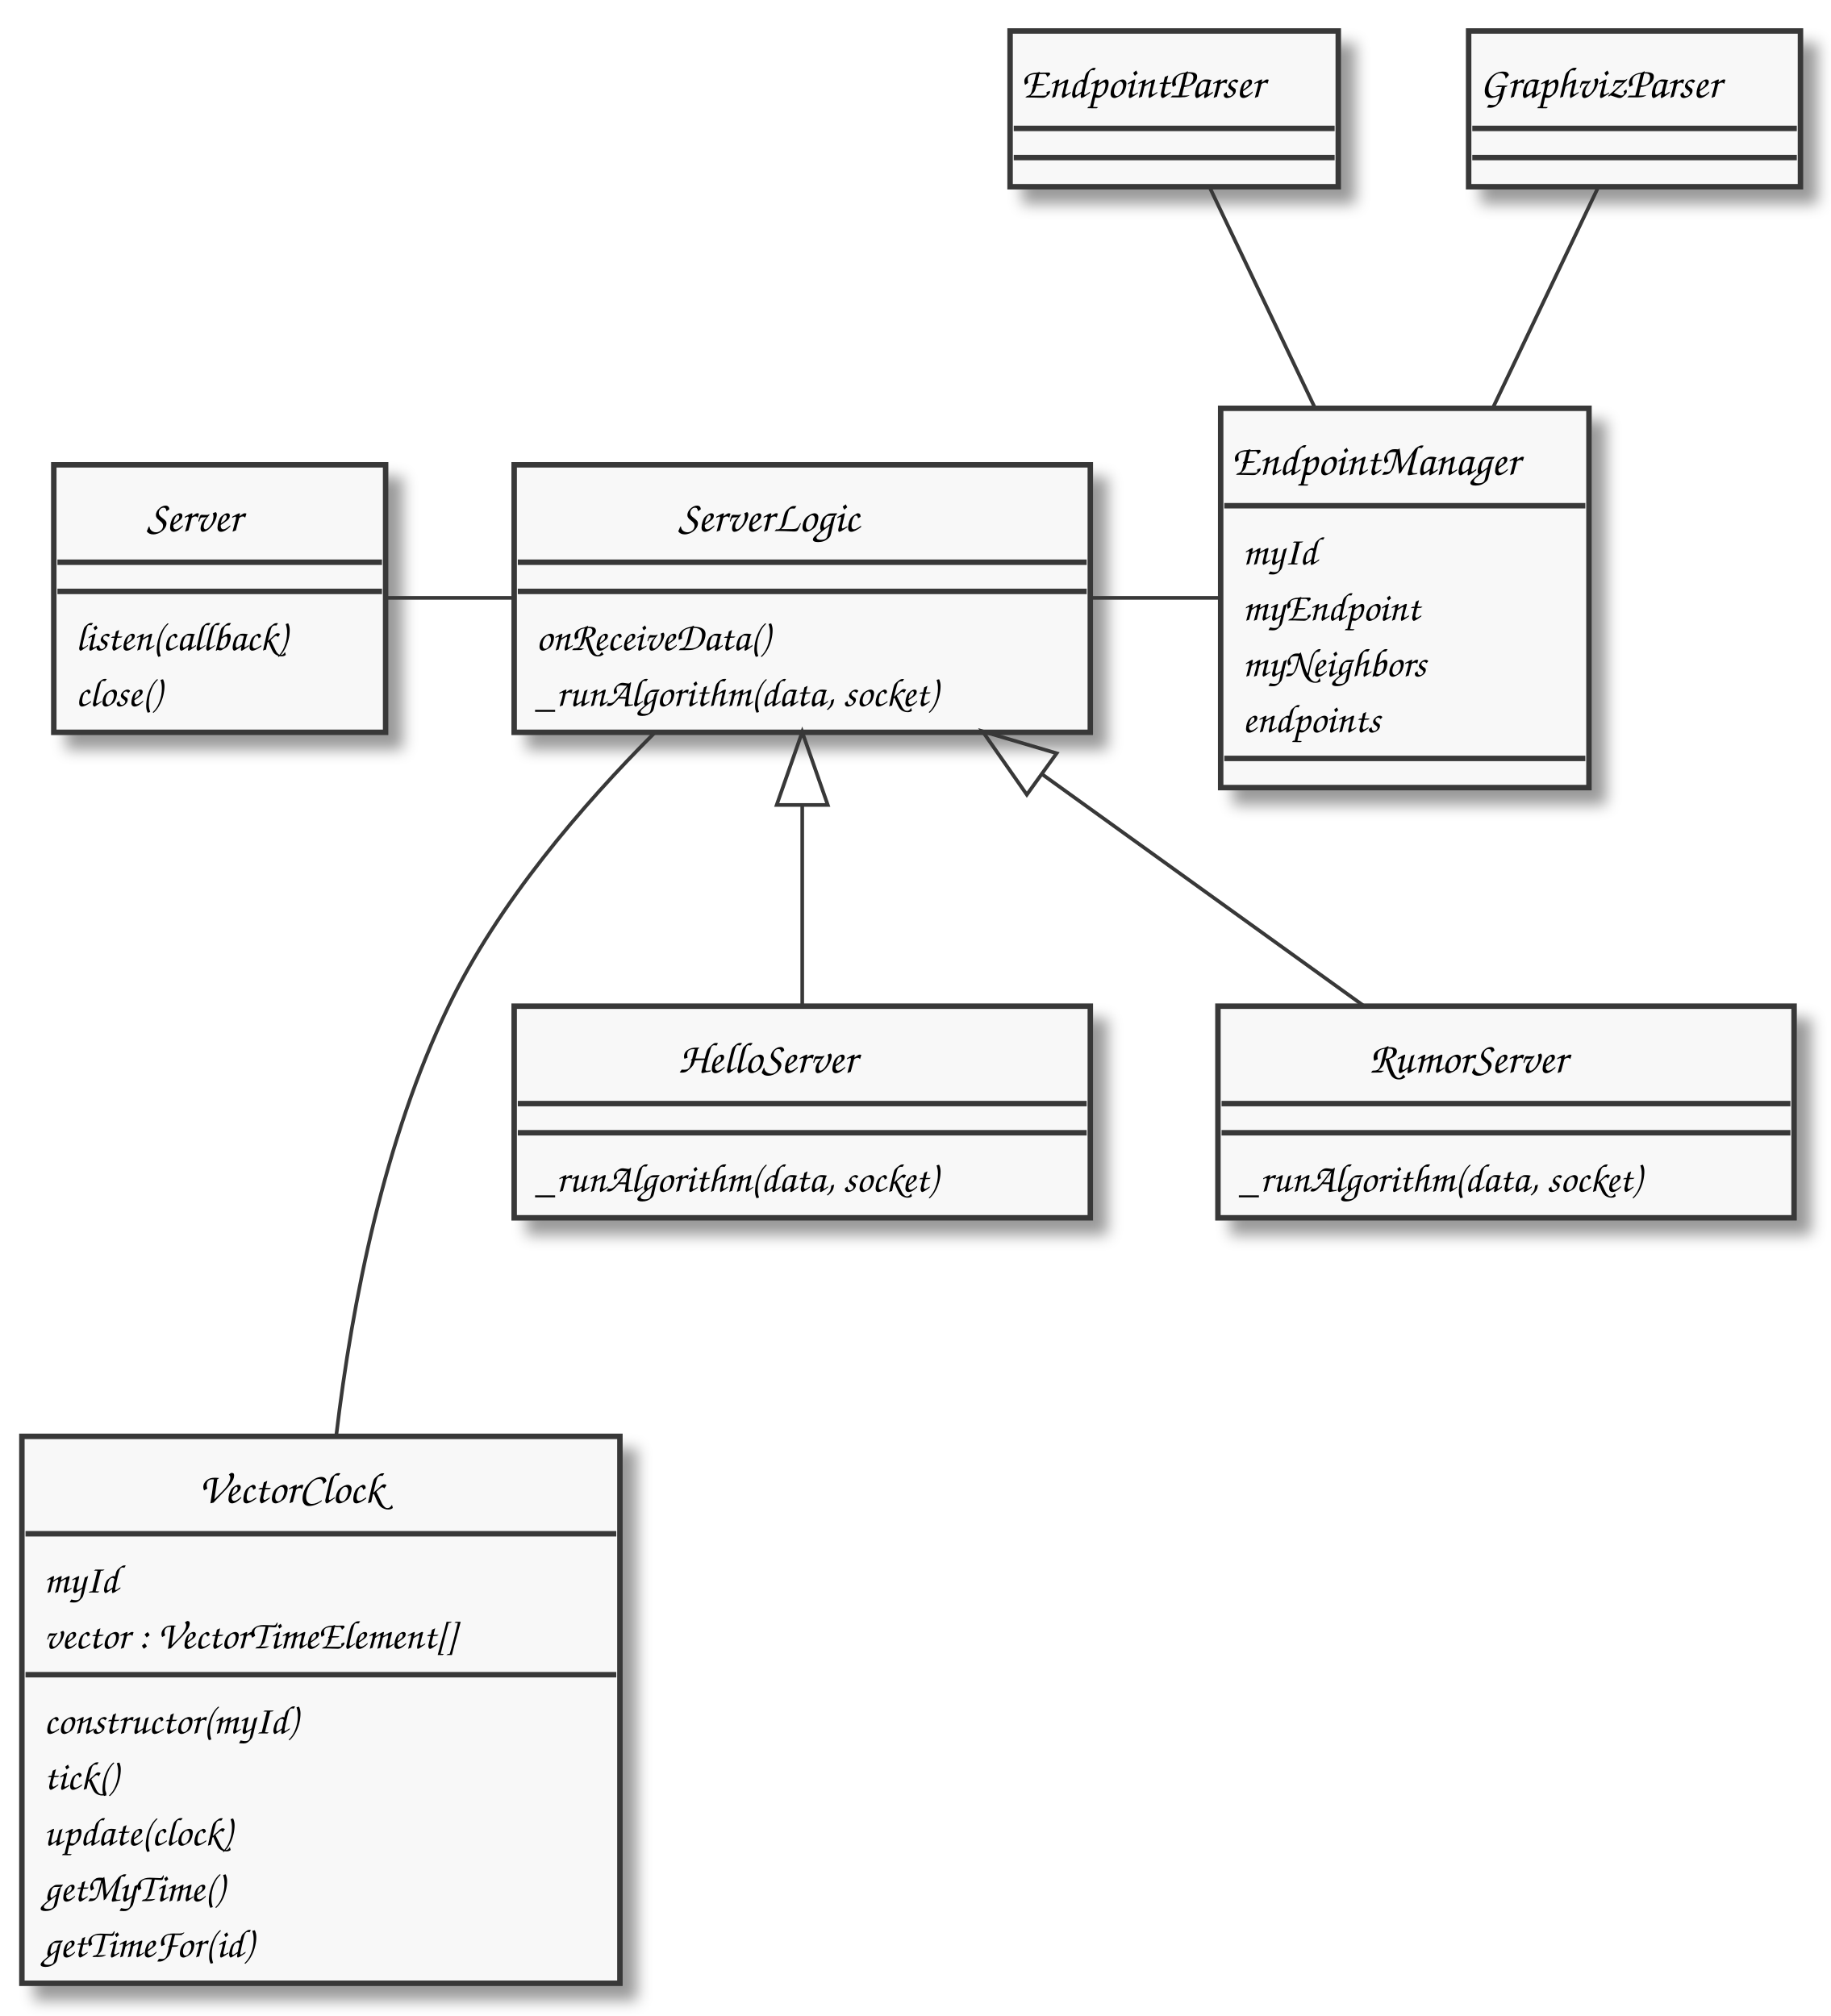
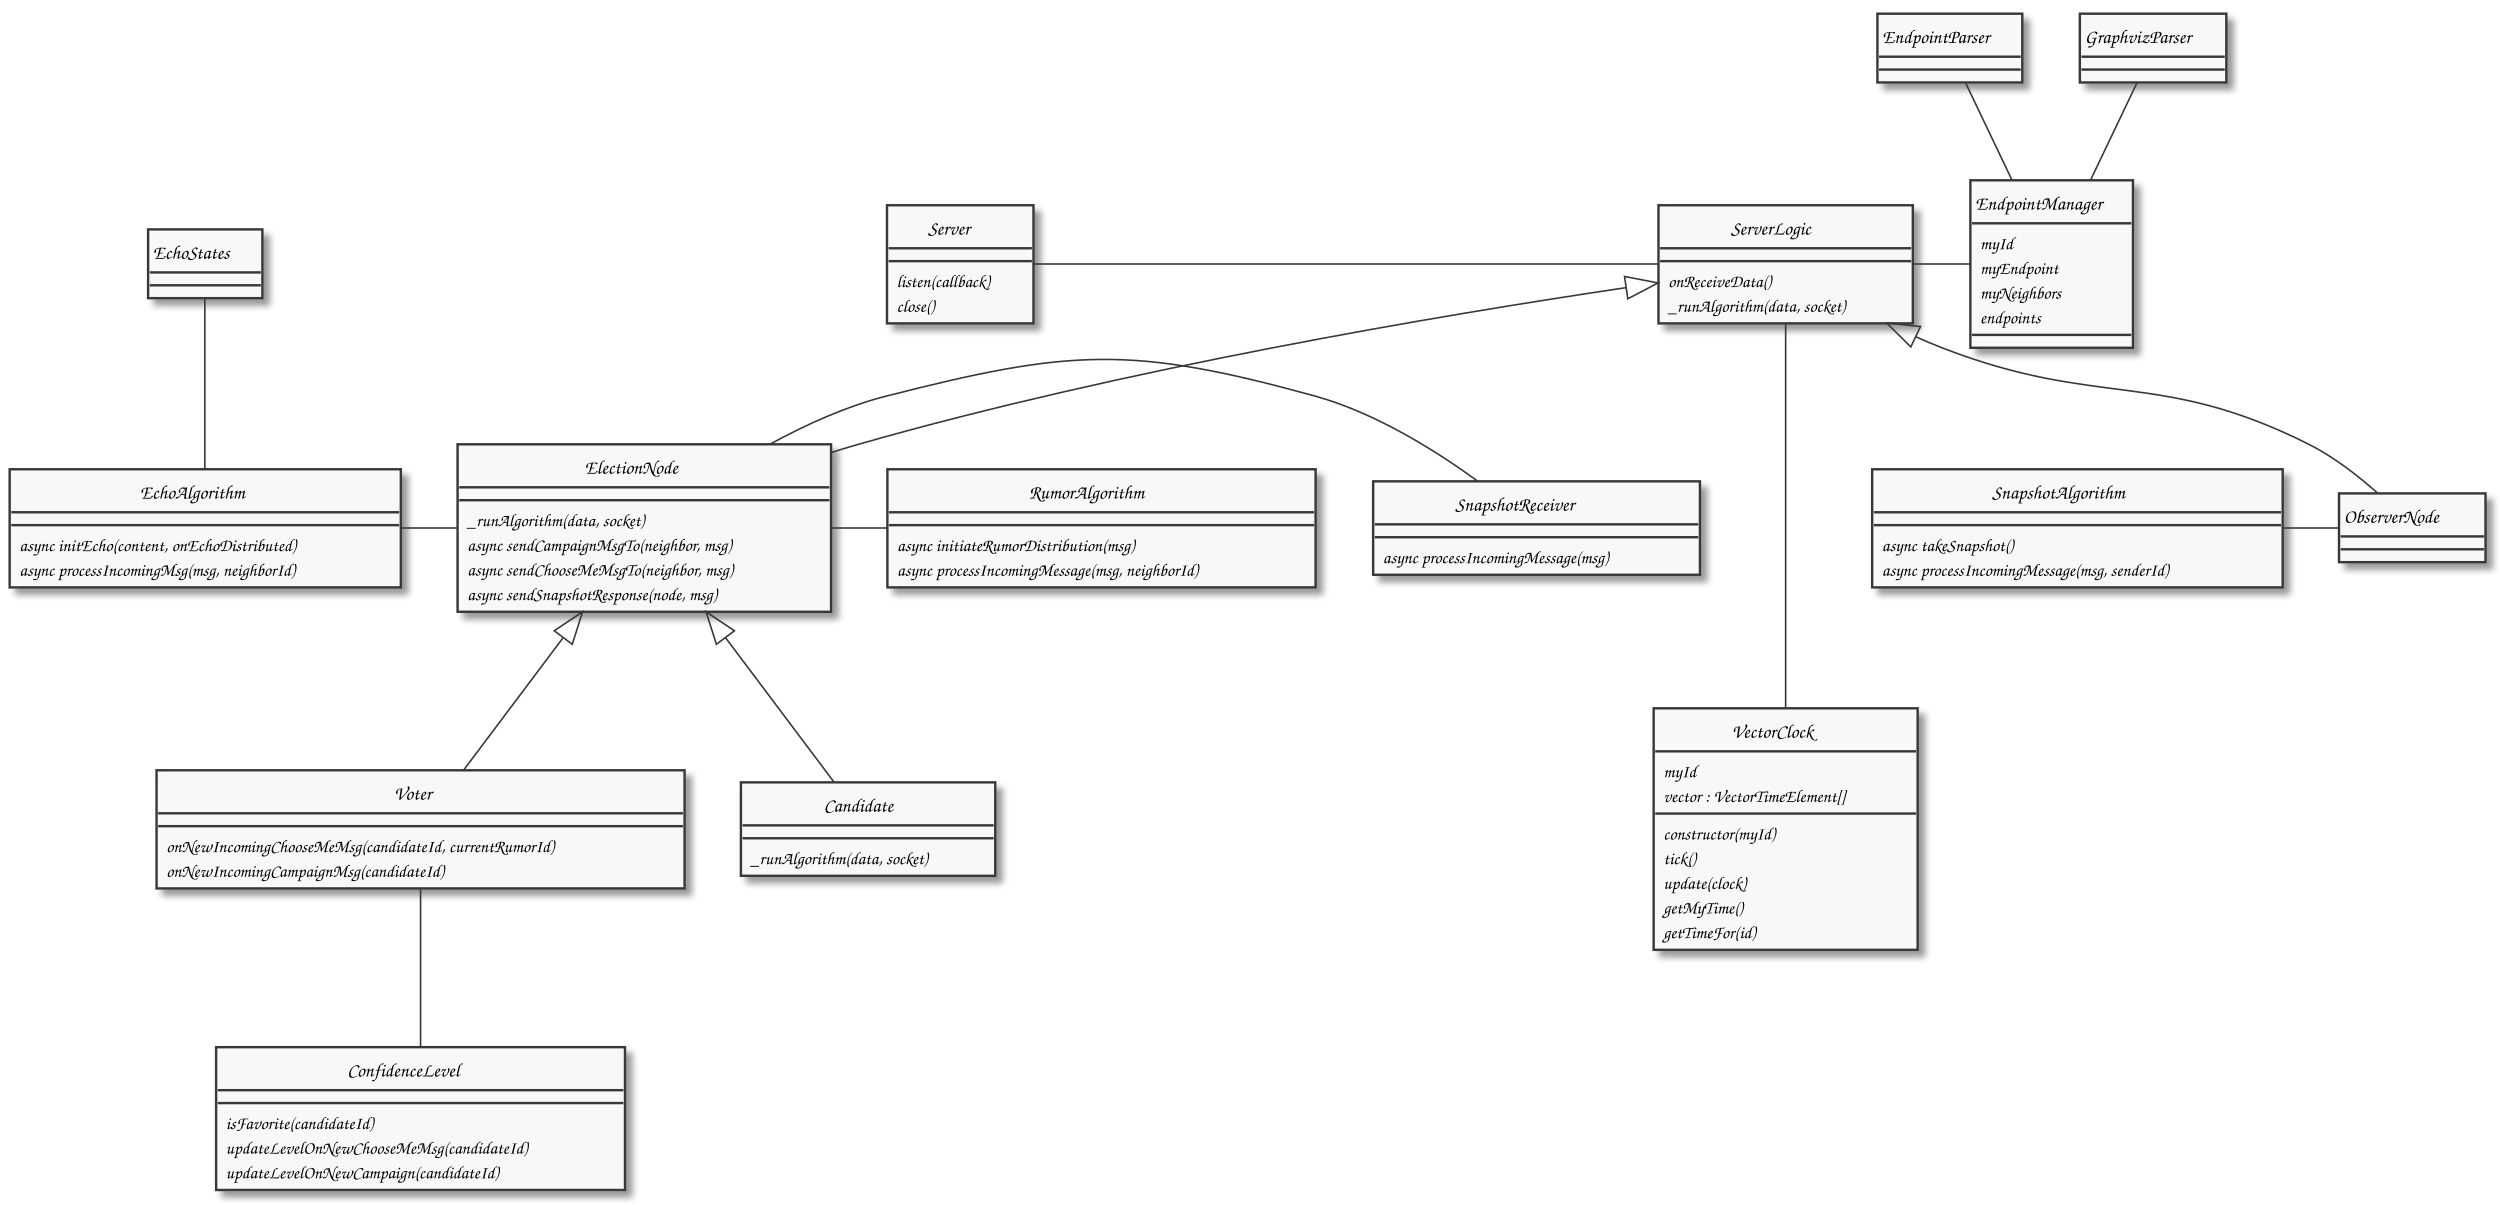
- <svg xmlns="http://www.w3.org/2000/svg" contentScriptType="application/ecmascript" contentStyleType="text/css" height="553px" preserveAspectRatio="none" style="width:502px;height:553px;" version="1.1" viewBox="0 0 502 553" width="502px" zoomAndPan="magnify">
+ <svg xmlns="http://www.w3.org/2000/svg" contentScriptType="application/ecmascript" contentStyleType="text/css" height="748px" preserveAspectRatio="none" style="width:1553px;height:748px;" version="1.1" viewBox="0 0 1553 748" width="1553px" zoomAndPan="magnify">
  <defs>
-     <filter height="300%" id="f278qpx" width="300%" x="-1" y="-1">
+     <filter height="300%" id="fkdvi55" width="300%" x="-1" y="-1">
      <feGaussianBlur result="blurOut" stdDeviation="2.0" />
      <feColorMatrix in="blurOut" result="blurOut2" type="matrix" values="0 0 0 0 0 0 0 0 0 0 0 0 0 0 0 0 0 0 .4 0" />
      <feOffset dx="4.0" dy="4.0" in="blurOut2" result="blurOut3" />
      <feBlend in="SourceGraphic" in2="blurOut3" mode="normal" />
    </filter>
  </defs>
  <g>
-     <rect fill="#F8F8F8" filter="url(#f278qpx)" height="104.039" style="stroke: #383838; stroke-width: 1.5;" width="101" x="334.75" y="112" />
-     <text fill="#000000" font-family="Comic Sans MS" font-size="12" lengthAdjust="spacingAndGlyphs" textLength="95" x="337.75" y="130.225">EndpointManager</text>
-     <line style="stroke: #383838; stroke-width: 1.5;" x1="335.75" x2="434.75" y1="138.723" y2="138.723" />
-     <text fill="#000000" font-family="Comic Sans MS" font-size="11" lengthAdjust="spacingAndGlyphs" textLength="27" x="340.75" y="154.845">myId</text>
-     <text fill="#000000" font-family="Comic Sans MS" font-size="11" lengthAdjust="spacingAndGlyphs" textLength="60" x="340.75" y="170.174">myEndpoint</text>
-     <text fill="#000000" font-family="Comic Sans MS" font-size="11" lengthAdjust="spacingAndGlyphs" textLength="68" x="340.75" y="185.503">myNeighbors</text>
-     <text fill="#000000" font-family="Comic Sans MS" font-size="11" lengthAdjust="spacingAndGlyphs" textLength="49" x="340.75" y="200.833">endpoints</text>
-     <line style="stroke: #383838; stroke-width: 1.5;" x1="335.75" x2="434.75" y1="208.039" y2="208.039" />
-     <rect fill="#F8F8F8" filter="url(#f278qpx)" height="73.381" style="stroke: #383838; stroke-width: 1.5;" width="158" x="141" y="127.5" />
-     <text fill="#000000" font-family="Comic Sans MS" font-size="12" lengthAdjust="spacingAndGlyphs" textLength="68" x="186" y="145.725">ServerLogic</text>
-     <line style="stroke: #383838; stroke-width: 1.5;" x1="142" x2="298" y1="154.223" y2="154.223" />
-     <line style="stroke: #383838; stroke-width: 1.5;" x1="142" x2="298" y1="162.223" y2="162.223" />
-     <text fill="#000000" font-family="Comic Sans MS" font-size="11" lengthAdjust="spacingAndGlyphs" textLength="84" x="147" y="178.345">onReceiveData()</text>
-     <text fill="#000000" font-family="Comic Sans MS" font-size="11" lengthAdjust="spacingAndGlyphs" textLength="146" x="147" y="193.674">_runAlgorithm(data, socket)</text>
-     <rect fill="#F8F8F8" filter="url(#f278qpx)" height="73.381" style="stroke: #383838; stroke-width: 1.5;" width="91" x="14.75" y="127.5" />
-     <text fill="#000000" font-family="Comic Sans MS" font-size="12" lengthAdjust="spacingAndGlyphs" textLength="40" x="40.25" y="145.725">Server</text>
-     <line style="stroke: #383838; stroke-width: 1.5;" x1="15.75" x2="104.75" y1="154.223" y2="154.223" />
-     <line style="stroke: #383838; stroke-width: 1.5;" x1="15.75" x2="104.75" y1="162.223" y2="162.223" />
-     <text fill="#000000" font-family="Comic Sans MS" font-size="11" lengthAdjust="spacingAndGlyphs" textLength="79" x="20.75" y="178.345">listen(callback)</text>
-     <text fill="#000000" font-family="Comic Sans MS" font-size="11" lengthAdjust="spacingAndGlyphs" textLength="34" x="20.75" y="193.674">close()</text>
-     <rect fill="#F8F8F8" filter="url(#f278qpx)" height="150.026" style="stroke: #383838; stroke-width: 1.5;" width="164" x="6" y="394" />
-     <text fill="#000000" font-family="Comic Sans MS" font-size="12" lengthAdjust="spacingAndGlyphs" textLength="67" x="54.5" y="412.225">VectorClock</text>
-     <line style="stroke: #383838; stroke-width: 1.5;" x1="7" x2="169" y1="420.723" y2="420.723" />
-     <text fill="#000000" font-family="Comic Sans MS" font-size="11" lengthAdjust="spacingAndGlyphs" textLength="27" x="12" y="436.845">myId</text>
-     <text fill="#000000" font-family="Comic Sans MS" font-size="11" lengthAdjust="spacingAndGlyphs" textLength="152" x="12" y="452.174">vector : VectorTimeElement[]</text>
-     <line style="stroke: #383838; stroke-width: 1.5;" x1="7" x2="169" y1="459.381" y2="459.381" />
-     <text fill="#000000" font-family="Comic Sans MS" font-size="11" lengthAdjust="spacingAndGlyphs" textLength="96" x="12" y="475.503">constructor(myId)</text>
-     <text fill="#000000" font-family="Comic Sans MS" font-size="11" lengthAdjust="spacingAndGlyphs" textLength="28" x="12" y="490.832">tick()</text>
-     <text fill="#000000" font-family="Comic Sans MS" font-size="11" lengthAdjust="spacingAndGlyphs" textLength="70" x="12" y="506.162">update(clock)</text>
-     <text fill="#000000" font-family="Comic Sans MS" font-size="11" lengthAdjust="spacingAndGlyphs" textLength="66" x="12" y="521.491">getMyTime()</text>
-     <text fill="#000000" font-family="Comic Sans MS" font-size="11" lengthAdjust="spacingAndGlyphs" textLength="77" x="12" y="536.82">getTimeFor(id)</text>
-     <rect fill="#F8F8F8" filter="url(#f278qpx)" height="58.052" style="stroke: #383838; stroke-width: 1.5;" width="158" x="141" y="276" />
-     <text fill="#000000" font-family="Comic Sans MS" font-size="12" lengthAdjust="spacingAndGlyphs" textLength="68" x="186" y="294.225">HelloServer</text>
-     <line style="stroke: #383838; stroke-width: 1.5;" x1="142" x2="298" y1="302.723" y2="302.723" />
-     <line style="stroke: #383838; stroke-width: 1.5;" x1="142" x2="298" y1="310.723" y2="310.723" />
-     <text fill="#000000" font-family="Comic Sans MS" font-size="11" lengthAdjust="spacingAndGlyphs" textLength="146" x="147" y="326.845">_runAlgorithm(data, socket)</text>
-     <rect fill="#F8F8F8" filter="url(#f278qpx)" height="58.052" style="stroke: #383838; stroke-width: 1.5;" width="158" x="334" y="276" />
-     <text fill="#000000" font-family="Comic Sans MS" font-size="12" lengthAdjust="spacingAndGlyphs" textLength="75" x="375.5" y="294.225">RumorServer</text>
-     <line style="stroke: #383838; stroke-width: 1.5;" x1="335" x2="491" y1="302.723" y2="302.723" />
-     <line style="stroke: #383838; stroke-width: 1.5;" x1="335" x2="491" y1="310.723" y2="310.723" />
-     <text fill="#000000" font-family="Comic Sans MS" font-size="11" lengthAdjust="spacingAndGlyphs" textLength="146" x="340" y="326.845">_runAlgorithm(data, socket)</text>
-     <rect fill="#F8F8F8" filter="url(#f278qpx)" height="42.723" style="stroke: #383838; stroke-width: 1.5;" width="90" x="277" y="8.5" />
-     <text fill="#000000" font-family="Comic Sans MS" font-size="12" lengthAdjust="spacingAndGlyphs" textLength="84" x="280" y="26.725">EndpointParser</text>
-     <line style="stroke: #383838; stroke-width: 1.5;" x1="278" x2="366" y1="35.223" y2="35.223" />
-     <line style="stroke: #383838; stroke-width: 1.5;" x1="278" x2="366" y1="43.223" y2="43.223" />
-     <rect fill="#F8F8F8" filter="url(#f278qpx)" height="42.723" style="stroke: #383838; stroke-width: 1.5;" width="91" x="402.75" y="8.5" />
-     <text fill="#000000" font-family="Comic Sans MS" font-size="12" lengthAdjust="spacingAndGlyphs" textLength="85" x="405.75" y="26.725">GraphvizParser</text>
-     <line style="stroke: #383838; stroke-width: 1.5;" x1="403.75" x2="492.75" y1="35.223" y2="35.223" />
-     <line style="stroke: #383838; stroke-width: 1.5;" x1="403.75" x2="492.75" y1="43.223" y2="43.223" />
-     <path d="M299.277,164 C310.997,164 322.717,164 334.437,164 " fill="none" style="stroke: #383838; stroke-width: 1.0;" />
-     <path d="M105.312,164 C117.11,164 128.907,164 140.704,164 " fill="none" style="stroke: #383838; stroke-width: 1.0;" />
-     <path d="M179.729,200.79 C159.597,220.913 136.671,247.645 123,276 C105.416,312.472 96.621,356.731 92.243,393.559 " fill="none" style="stroke: #383838; stroke-width: 1.0;" />
-     <path d="M220,220.82 C220,239.693 220,259.967 220,275.774 " fill="none" style="stroke: #383838; stroke-width: 1.0;" />
-     <polygon fill="none" points="213,220.796,220,200.796,227,220.796,213,220.796" style="stroke: #383838; stroke-width: 1.0;" />
-     <path d="M285.705,212.322 C315.08,233.477 348.707,257.695 374.019,275.926 " fill="none" style="stroke: #383838; stroke-width: 1.0;" />
-     <polygon fill="none" points="281.59,217.984,269.452,200.615,289.772,206.624,281.59,217.984" style="stroke: #383838; stroke-width: 1.0;" />
-     <path d="M331.844,51.625 C339.526,67.722 350.54,90.799 360.552,111.776 " fill="none" style="stroke: #383838; stroke-width: 1.0;" />
-     <path d="M438.156,51.625 C430.474,67.722 419.46,90.799 409.448,111.776 " fill="none" style="stroke: #383838; stroke-width: 1.0;" />
+     <rect fill="#F8F8F8" filter="url(#fkdvi55)" height="104.039" style="stroke: #383838; stroke-width: 1.5;" width="101" x="1224" y="112" />
+     <text fill="#000000" font-family="Comic Sans MS" font-size="12" lengthAdjust="spacingAndGlyphs" textLength="95" x="1227" y="130.225">EndpointManager</text>
+     <line style="stroke: #383838; stroke-width: 1.5;" x1="1225" x2="1324" y1="138.723" y2="138.723" />
+     <text fill="#000000" font-family="Comic Sans MS" font-size="11" lengthAdjust="spacingAndGlyphs" textLength="27" x="1230" y="154.845">myId</text>
+     <text fill="#000000" font-family="Comic Sans MS" font-size="11" lengthAdjust="spacingAndGlyphs" textLength="60" x="1230" y="170.174">myEndpoint</text>
+     <text fill="#000000" font-family="Comic Sans MS" font-size="11" lengthAdjust="spacingAndGlyphs" textLength="68" x="1230" y="185.503">myNeighbors</text>
+     <text fill="#000000" font-family="Comic Sans MS" font-size="11" lengthAdjust="spacingAndGlyphs" textLength="49" x="1230" y="200.833">endpoints</text>
+     <line style="stroke: #383838; stroke-width: 1.5;" x1="1225" x2="1324" y1="208.039" y2="208.039" />
+     <rect fill="#F8F8F8" filter="url(#fkdvi55)" height="73.381" style="stroke: #383838; stroke-width: 1.5;" width="158" x="1030.25" y="127.5" />
+     <text fill="#000000" font-family="Comic Sans MS" font-size="12" lengthAdjust="spacingAndGlyphs" textLength="68" x="1075.25" y="145.725">ServerLogic</text>
+     <line style="stroke: #383838; stroke-width: 1.5;" x1="1031.25" x2="1187.25" y1="154.223" y2="154.223" />
+     <line style="stroke: #383838; stroke-width: 1.5;" x1="1031.25" x2="1187.25" y1="162.223" y2="162.223" />
+     <text fill="#000000" font-family="Comic Sans MS" font-size="11" lengthAdjust="spacingAndGlyphs" textLength="84" x="1036.25" y="178.345">onReceiveData()</text>
+     <text fill="#000000" font-family="Comic Sans MS" font-size="11" lengthAdjust="spacingAndGlyphs" textLength="146" x="1036.25" y="193.674">_runAlgorithm(data, socket)</text>
+     <rect fill="#F8F8F8" filter="url(#fkdvi55)" height="73.381" style="stroke: #383838; stroke-width: 1.5;" width="91" x="551" y="127.5" />
+     <text fill="#000000" font-family="Comic Sans MS" font-size="12" lengthAdjust="spacingAndGlyphs" textLength="40" x="576.5" y="145.725">Server</text>
+     <line style="stroke: #383838; stroke-width: 1.5;" x1="552" x2="641" y1="154.223" y2="154.223" />
+     <line style="stroke: #383838; stroke-width: 1.5;" x1="552" x2="641" y1="162.223" y2="162.223" />
+     <text fill="#000000" font-family="Comic Sans MS" font-size="11" lengthAdjust="spacingAndGlyphs" textLength="79" x="557" y="178.345">listen(callback)</text>
+     <text fill="#000000" font-family="Comic Sans MS" font-size="11" lengthAdjust="spacingAndGlyphs" textLength="34" x="557" y="193.674">close()</text>
+     <rect fill="#F8F8F8" filter="url(#fkdvi55)" height="150.026" style="stroke: #383838; stroke-width: 1.5;" width="164" x="1027.25" y="440" />
+     <text fill="#000000" font-family="Comic Sans MS" font-size="12" lengthAdjust="spacingAndGlyphs" textLength="67" x="1075.75" y="458.225">VectorClock</text>
+     <line style="stroke: #383838; stroke-width: 1.5;" x1="1028.25" x2="1190.25" y1="466.723" y2="466.723" />
+     <text fill="#000000" font-family="Comic Sans MS" font-size="11" lengthAdjust="spacingAndGlyphs" textLength="27" x="1033.25" y="482.845">myId</text>
+     <text fill="#000000" font-family="Comic Sans MS" font-size="11" lengthAdjust="spacingAndGlyphs" textLength="152" x="1033.25" y="498.174">vector : VectorTimeElement[]</text>
+     <line style="stroke: #383838; stroke-width: 1.5;" x1="1028.25" x2="1190.25" y1="505.381" y2="505.381" />
+     <text fill="#000000" font-family="Comic Sans MS" font-size="11" lengthAdjust="spacingAndGlyphs" textLength="96" x="1033.25" y="521.503">constructor(myId)</text>
+     <text fill="#000000" font-family="Comic Sans MS" font-size="11" lengthAdjust="spacingAndGlyphs" textLength="28" x="1033.25" y="536.832">tick()</text>
+     <text fill="#000000" font-family="Comic Sans MS" font-size="11" lengthAdjust="spacingAndGlyphs" textLength="70" x="1033.25" y="552.162">update(clock)</text>
+     <text fill="#000000" font-family="Comic Sans MS" font-size="11" lengthAdjust="spacingAndGlyphs" textLength="66" x="1033.25" y="567.491">getMyTime()</text>
+     <text fill="#000000" font-family="Comic Sans MS" font-size="11" lengthAdjust="spacingAndGlyphs" textLength="77" x="1033.25" y="582.82">getTimeFor(id)</text>
+     <rect fill="#F8F8F8" filter="url(#fkdvi55)" height="104.039" style="stroke: #383838; stroke-width: 1.5;" width="232" x="284.25" y="276" />
+     <text fill="#000000" font-family="Comic Sans MS" font-size="12" lengthAdjust="spacingAndGlyphs" textLength="74" x="363.25" y="294.225">ElectionNode</text>
+     <line style="stroke: #383838; stroke-width: 1.5;" x1="285.25" x2="515.25" y1="302.723" y2="302.723" />
+     <line style="stroke: #383838; stroke-width: 1.5;" x1="285.25" x2="515.25" y1="310.723" y2="310.723" />
+     <text fill="#000000" font-family="Comic Sans MS" font-size="11" lengthAdjust="spacingAndGlyphs" textLength="146" x="290.25" y="326.845">_runAlgorithm(data, socket)</text>
+     <text fill="#000000" font-family="Comic Sans MS" font-size="11" lengthAdjust="spacingAndGlyphs" textLength="217" x="290.25" y="342.174">async sendCampaignMsgTo(neighbor, msg)</text>
+     <text fill="#000000" font-family="Comic Sans MS" font-size="11" lengthAdjust="spacingAndGlyphs" textLength="220" x="290.25" y="357.503">async sendChooseMeMsgTo(neighbor, msg)</text>
+     <text fill="#000000" font-family="Comic Sans MS" font-size="11" lengthAdjust="spacingAndGlyphs" textLength="208" x="290.25" y="372.832">async sendSnapshotResponse(node, msg)</text>
+     <rect fill="#F8F8F8" filter="url(#fkdvi55)" height="42.723" style="stroke: #383838; stroke-width: 1.5;" width="91" x="1453" y="306.5" />
+     <text fill="#000000" font-family="Comic Sans MS" font-size="12" lengthAdjust="spacingAndGlyphs" textLength="85" x="1456" y="324.725">ObserverNode</text>
+     <line style="stroke: #383838; stroke-width: 1.5;" x1="1454" x2="1543" y1="333.223" y2="333.223" />
+     <line style="stroke: #383838; stroke-width: 1.5;" x1="1454" x2="1543" y1="341.223" y2="341.223" />
+     <rect fill="#F8F8F8" filter="url(#fkdvi55)" height="73.381" style="stroke: #383838; stroke-width: 1.5;" width="328" x="97.25" y="478.5" />
+     <text fill="#000000" font-family="Comic Sans MS" font-size="12" lengthAdjust="spacingAndGlyphs" textLength="33" x="244.75" y="496.725">Voter</text>
+     <line style="stroke: #383838; stroke-width: 1.5;" x1="98.25" x2="424.25" y1="505.223" y2="505.223" />
+     <line style="stroke: #383838; stroke-width: 1.5;" x1="98.25" x2="424.25" y1="513.223" y2="513.223" />
+     <text fill="#000000" font-family="Comic Sans MS" font-size="11" lengthAdjust="spacingAndGlyphs" textLength="316" x="103.25" y="529.345">onNewIncomingChooseMeMsg(candidateId, currentRumorId)</text>
+     <text fill="#000000" font-family="Comic Sans MS" font-size="11" lengthAdjust="spacingAndGlyphs" textLength="223" x="103.25" y="544.674">onNewIncomingCampaignMsg(candidateId)</text>
+     <rect fill="#F8F8F8" filter="url(#fkdvi55)" height="58.052" style="stroke: #383838; stroke-width: 1.5;" width="158" x="460.25" y="486" />
+     <text fill="#000000" font-family="Comic Sans MS" font-size="12" lengthAdjust="spacingAndGlyphs" textLength="55" x="511.75" y="504.225">Candidate</text>
+     <line style="stroke: #383838; stroke-width: 1.5;" x1="461.25" x2="617.25" y1="512.723" y2="512.723" />
+     <line style="stroke: #383838; stroke-width: 1.5;" x1="461.25" x2="617.25" y1="520.723" y2="520.723" />
+     <text fill="#000000" font-family="Comic Sans MS" font-size="11" lengthAdjust="spacingAndGlyphs" textLength="146" x="466.25" y="536.845">_runAlgorithm(data, socket)</text>
+     <rect fill="#F8F8F8" filter="url(#fkdvi55)" height="58.052" style="stroke: #383838; stroke-width: 1.5;" width="203" x="853" y="299" />
+     <text fill="#000000" font-family="Comic Sans MS" font-size="12" lengthAdjust="spacingAndGlyphs" textLength="101" x="904" y="317.225">SnapshotReceiver</text>
+     <line style="stroke: #383838; stroke-width: 1.5;" x1="854" x2="1055" y1="325.723" y2="325.723" />
+     <line style="stroke: #383838; stroke-width: 1.5;" x1="854" x2="1055" y1="333.723" y2="333.723" />
+     <text fill="#000000" font-family="Comic Sans MS" font-size="11" lengthAdjust="spacingAndGlyphs" textLength="191" x="859" y="349.845">async processIncomingMessage(msg)</text>
+     <rect fill="#F8F8F8" filter="url(#fkdvi55)" height="73.381" style="stroke: #383838; stroke-width: 1.5;" width="255" x="1163" y="291.5" />
+     <text fill="#000000" font-family="Comic Sans MS" font-size="12" lengthAdjust="spacingAndGlyphs" textLength="106" x="1237.5" y="309.725">SnapshotAlgorithm</text>
+     <line style="stroke: #383838; stroke-width: 1.5;" x1="1164" x2="1417" y1="318.223" y2="318.223" />
+     <line style="stroke: #383838; stroke-width: 1.5;" x1="1164" x2="1417" y1="326.223" y2="326.223" />
+     <text fill="#000000" font-family="Comic Sans MS" font-size="11" lengthAdjust="spacingAndGlyphs" textLength="111" x="1169" y="342.345">async takeSnapshot()</text>
+     <text fill="#000000" font-family="Comic Sans MS" font-size="11" lengthAdjust="spacingAndGlyphs" textLength="243" x="1169" y="357.674">async processIncomingMessage(msg, senderId)</text>
+     <rect fill="#F8F8F8" filter="url(#fkdvi55)" height="73.381" style="stroke: #383838; stroke-width: 1.5;" width="266" x="551.25" y="291.5" />
+     <text fill="#000000" font-family="Comic Sans MS" font-size="12" lengthAdjust="spacingAndGlyphs" textLength="90" x="639.25" y="309.725">RumorAlgorithm</text>
+     <line style="stroke: #383838; stroke-width: 1.5;" x1="552.25" x2="816.25" y1="318.223" y2="318.223" />
+     <line style="stroke: #383838; stroke-width: 1.5;" x1="552.25" x2="816.25" y1="326.223" y2="326.223" />
+     <text fill="#000000" font-family="Comic Sans MS" font-size="11" lengthAdjust="spacingAndGlyphs" textLength="192" x="557.25" y="342.345">async initiateRumorDistribution(msg)</text>
+     <text fill="#000000" font-family="Comic Sans MS" font-size="11" lengthAdjust="spacingAndGlyphs" textLength="254" x="557.25" y="357.674">async processIncomingMessage(msg, neighborId)</text>
+     <rect fill="#F8F8F8" filter="url(#fkdvi55)" height="73.381" style="stroke: #383838; stroke-width: 1.5;" width="243" x="6" y="291.5" />
+     <text fill="#000000" font-family="Comic Sans MS" font-size="12" lengthAdjust="spacingAndGlyphs" textLength="81" x="87" y="309.725">EchoAlgorithm</text>
+     <line style="stroke: #383838; stroke-width: 1.5;" x1="7" x2="248" y1="318.223" y2="318.223" />
+     <line style="stroke: #383838; stroke-width: 1.5;" x1="7" x2="248" y1="326.223" y2="326.223" />
+     <text fill="#000000" font-family="Comic Sans MS" font-size="11" lengthAdjust="spacingAndGlyphs" textLength="224" x="12" y="342.345">async initEcho(content, onEchoDistributed)</text>
+     <text fill="#000000" font-family="Comic Sans MS" font-size="11" lengthAdjust="spacingAndGlyphs" textLength="231" x="12" y="357.674">async processIncomingMsg(msg, neighborId)</text>
+     <rect fill="#F8F8F8" filter="url(#fkdvi55)" height="42.723" style="stroke: #383838; stroke-width: 1.5;" width="71" x="92" y="142.5" />
+     <text fill="#000000" font-family="Comic Sans MS" font-size="12" lengthAdjust="spacingAndGlyphs" textLength="65" x="95" y="160.725">EchoStates</text>
+     <line style="stroke: #383838; stroke-width: 1.5;" x1="93" x2="162" y1="169.223" y2="169.223" />
+     <line style="stroke: #383838; stroke-width: 1.5;" x1="93" x2="162" y1="177.223" y2="177.223" />
+     <rect fill="#F8F8F8" filter="url(#fkdvi55)" height="42.723" style="stroke: #383838; stroke-width: 1.5;" width="90" x="1166.25" y="8.5" />
+     <text fill="#000000" font-family="Comic Sans MS" font-size="12" lengthAdjust="spacingAndGlyphs" textLength="84" x="1169.25" y="26.725">EndpointParser</text>
+     <line style="stroke: #383838; stroke-width: 1.5;" x1="1167.25" x2="1255.25" y1="35.223" y2="35.223" />
+     <line style="stroke: #383838; stroke-width: 1.5;" x1="1167.25" x2="1255.25" y1="43.223" y2="43.223" />
+     <rect fill="#F8F8F8" filter="url(#fkdvi55)" height="42.723" style="stroke: #383838; stroke-width: 1.5;" width="91" x="1292" y="8.5" />
+     <text fill="#000000" font-family="Comic Sans MS" font-size="12" lengthAdjust="spacingAndGlyphs" textLength="85" x="1295" y="26.725">GraphvizParser</text>
+     <line style="stroke: #383838; stroke-width: 1.5;" x1="1293" x2="1382" y1="35.223" y2="35.223" />
+     <line style="stroke: #383838; stroke-width: 1.5;" x1="1293" x2="1382" y1="43.223" y2="43.223" />
+     <rect fill="#F8F8F8" filter="url(#fkdvi55)" height="88.71" style="stroke: #383838; stroke-width: 1.5;" width="254" x="134.25" y="650.5" />
+     <text fill="#000000" font-family="Comic Sans MS" font-size="12" lengthAdjust="spacingAndGlyphs" textLength="91" x="215.75" y="668.725">ConfidenceLevel</text>
+     <line style="stroke: #383838; stroke-width: 1.5;" x1="135.25" x2="387.25" y1="677.223" y2="677.223" />
+     <line style="stroke: #383838; stroke-width: 1.5;" x1="135.25" x2="387.25" y1="685.223" y2="685.223" />
+     <text fill="#000000" font-family="Comic Sans MS" font-size="11" lengthAdjust="spacingAndGlyphs" textLength="121" x="140.25" y="701.345">isFavorite(candidateId)</text>
+     <text fill="#000000" font-family="Comic Sans MS" font-size="11" lengthAdjust="spacingAndGlyphs" textLength="242" x="140.25" y="716.674">updateLevelOnNewChooseMeMsg(candidateId)</text>
+     <text fill="#000000" font-family="Comic Sans MS" font-size="11" lengthAdjust="spacingAndGlyphs" textLength="218" x="140.25" y="732.003">updateLevelOnNewCampaign(candidateId)</text>
+     <path d="M1188.53,164 C1200.25,164 1211.97,164 1223.69,164 " fill="none" style="stroke: #383838; stroke-width: 1.0;" />
+     <path d="M641.588,164 C771.139,164 900.69,164 1030.24,164 " fill="none" style="stroke: #383838; stroke-width: 1.0;" />
+     <path d="M1109.25,200.709 C1109.25,256.649 1109.25,366.141 1109.25,439.701 " fill="none" style="stroke: #383838; stroke-width: 1.0;" />
+     <path d="M1010,178.696 C894.221,195.918 697.679,229.025 533.25,276 C527.662,277.596 521.979,279.329 516.266,281.161 " fill="none" style="stroke: #383838; stroke-width: 1.0;" />
+     <polygon fill="none" points="1009.16,171.746,1029.96,175.766,1011.19,185.597,1009.16,171.746" style="stroke: #383838; stroke-width: 1.0;" />
+     <path d="M1190.13,209.229 C1195.52,211.649 1200.93,213.932 1206.25,216 C1303.92,253.959 1340.6,229.005 1434.25,276 C1449.87,283.838 1465.25,295.917 1477.02,306.353 " fill="none" style="stroke: #383838; stroke-width: 1.0;" />
+     <polygon fill="none" points="1187,215.494,1171.94,200.588,1193.01,202.848,1187,215.494" style="stroke: #383838; stroke-width: 1.0;" />
+     <path d="M349.639,396.36 C328.785,424.115 305.476,455.137 288.033,478.354 " fill="none" style="stroke: #383838; stroke-width: 1.0;" />
+     <polygon fill="none" points="344.289,391.827,361.9,380.042,355.482,400.236,344.289,391.827" style="stroke: #383838; stroke-width: 1.0;" />
+     <path d="M450.746,396.206 C473.945,427.083 500.205,462.034 518.054,485.79 " fill="none" style="stroke: #383838; stroke-width: 1.0;" />
+     <polygon fill="none" points="445.018,400.236,438.6,380.042,456.211,391.827,445.018,400.236" style="stroke: #383838; stroke-width: 1.0;" />
+     <path d="M478.403,275.902 C500.831,263.644 525.953,252.317 550.75,246 C665.313,216.815 702.775,214.595 816.75,246 C854.13,256.3 891.601,279.723 917.964,298.91 " fill="none" style="stroke: #383838; stroke-width: 1.0;" />
+     <path d="M1417.81,328 C1429.44,328 1441.06,328 1452.69,328 " fill="none" style="stroke: #383838; stroke-width: 1.0;" />
+     <path d="M516.457,328 C528.036,328 539.616,328 551.195,328 " fill="none" style="stroke: #383838; stroke-width: 1.0;" />
+     <path d="M248.554,328 C260.405,328 272.256,328 284.108,328 " fill="none" style="stroke: #383838; stroke-width: 1.0;" />
+     <path d="M127.25,185.517 C127.25,212.081 127.25,258.808 127.25,291.26 " fill="none" style="stroke: #383838; stroke-width: 1.0;" />
+     <path d="M1221.09,51.625 C1228.78,67.722 1239.79,90.799 1249.8,111.776 " fill="none" style="stroke: #383838; stroke-width: 1.0;" />
+     <path d="M1327.41,51.625 C1319.72,67.722 1308.71,90.799 1298.7,111.776 " fill="none" style="stroke: #383838; stroke-width: 1.0;" />
+     <path d="M261.25,551.593 C261.25,580.001 261.25,619.927 261.25,650.278 " fill="none" style="stroke: #383838; stroke-width: 1.0;" />
  </g>
</svg>
